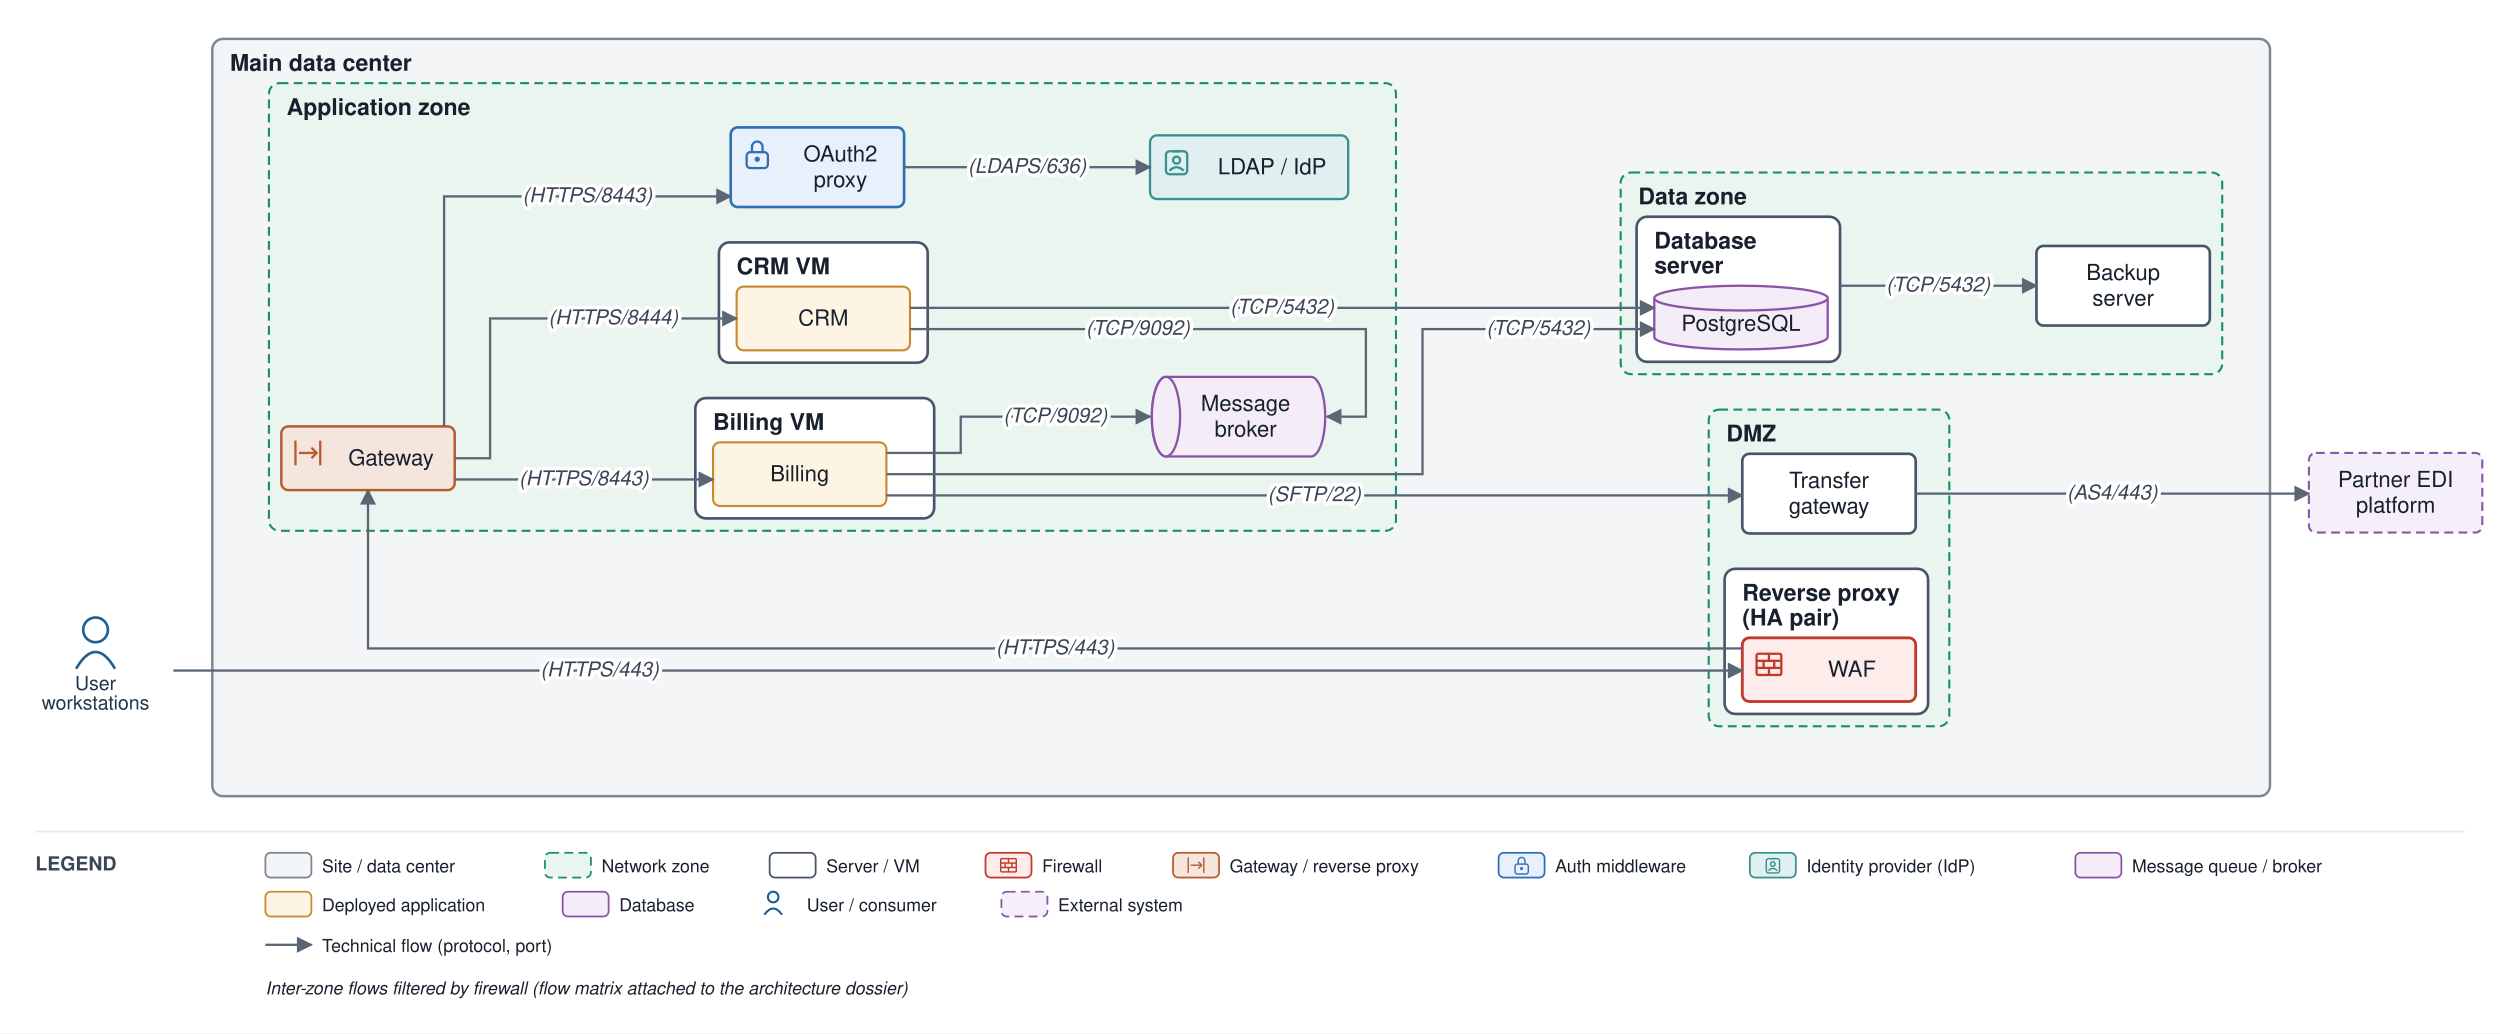
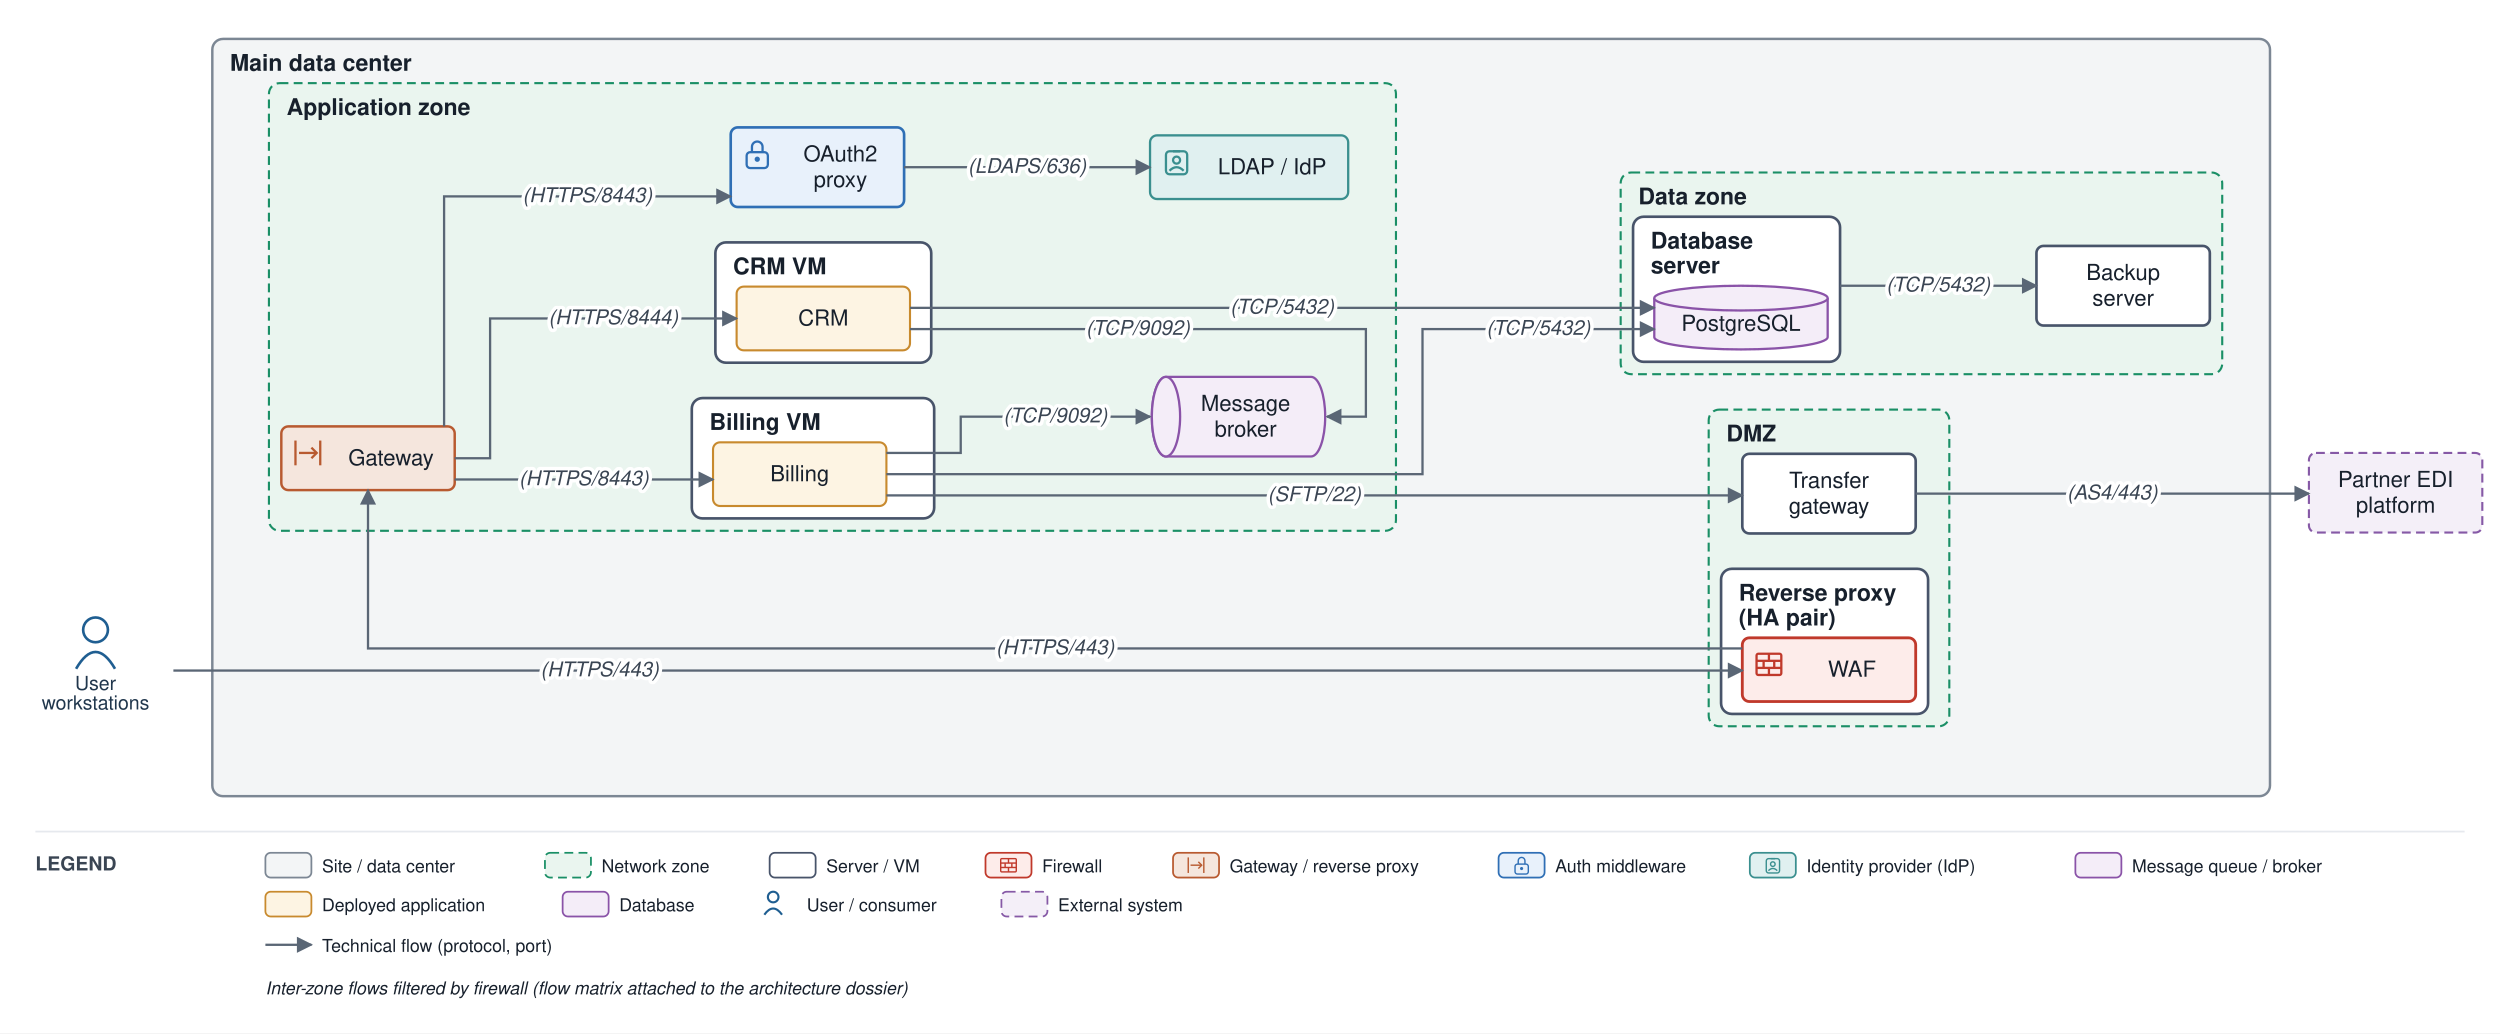
<svg xmlns="http://www.w3.org/2000/svg" viewBox="0 0 1413 584" font-family="Helvetica,Arial,sans-serif">
  <defs>
    <marker id="arr" viewBox="0 0 10 10" refX="9" refY="5" markerWidth="7" markerHeight="7" orient="auto-start-reverse">
      <path d="M0,0 L10,5 L0,10 z" fill="#5a6675" />
    </marker>
  </defs>
  <rect width="1413" height="584" fill="#ffffff" />
  <rect x="120" y="22" width="1163" height="428" rx="6" fill="#f3f5f6" stroke="#7c8794" stroke-width="1.4" />
  <text x="130" y="40" font-size="13" font-weight="bold" fill="#17202c">Main data center</text>
  <rect x="965.75" y="231.5" width="136" height="179" rx="6" fill="#eaf5ef" stroke="#1a8f66" stroke-width="1.2" stroke-dasharray="5 3" />
  <text x="975.75" y="249.5" font-size="13" font-weight="bold" fill="#17202c">DMZ</text>
-   <rect x="974.75" y="321.5" width="115" height="82" rx="6" fill="#ffffff" stroke="#48546a" stroke-width="1.5" />
-   <text x="984.75" y="339.5" font-size="13" font-weight="bold" fill="#17202c">Reverse proxy</text>
-   <text x="984.75" y="353.5" font-size="13" font-weight="bold" fill="#17202c">(HA pair)</text>
+   <rect x="972.75" y="321.5" width="117" height="82" rx="6" fill="#ffffff" stroke="#48546a" stroke-width="1.5" />
+   <text x="982.75" y="339.5" font-size="13" font-weight="bold" fill="#17202c">Reverse proxy</text>
+   <text x="982.75" y="353.5" font-size="13" font-weight="bold" fill="#17202c">(HA pair)</text>
  <rect x="152" y="47" width="637" height="253" rx="6" fill="#eaf5ef" stroke="#1a8f66" stroke-width="1.2" stroke-dasharray="5 3" />
  <text x="162" y="65" font-size="13" font-weight="bold" fill="#17202c">Application zone</text>
-   <rect x="393" y="225" width="135" height="68" rx="6" fill="#ffffff" stroke="#48546a" stroke-width="1.5" />
-   <text x="403" y="243" font-size="13" font-weight="bold" fill="#17202c">Billing VM</text>
-   <rect x="406.333" y="137" width="118" height="68" rx="6" fill="#ffffff" stroke="#48546a" stroke-width="1.5" />
-   <text x="416.333" y="155" font-size="13" font-weight="bold" fill="#17202c">CRM VM</text>
+   <rect x="391" y="225" width="137" height="68" rx="6" fill="#ffffff" stroke="#48546a" stroke-width="1.5" />
+   <text x="401" y="243" font-size="13" font-weight="bold" fill="#17202c">Billing VM</text>
+   <rect x="404.333" y="137" width="122" height="68" rx="6" fill="#ffffff" stroke="#48546a" stroke-width="1.5" />
+   <text x="414.333" y="155" font-size="13" font-weight="bold" fill="#17202c">CRM VM</text>
  <rect x="916" y="97.5" width="340" height="114" rx="6" fill="#eaf5ef" stroke="#1a8f66" stroke-width="1.2" stroke-dasharray="5 3" />
  <text x="926" y="115.5" font-size="13" font-weight="bold" fill="#17202c">Data zone</text>
-   <rect x="925" y="122.5" width="115" height="82" rx="6" fill="#ffffff" stroke="#48546a" stroke-width="1.5" />
-   <text x="935" y="140.5" font-size="13" font-weight="bold" fill="#17202c">Database</text>
-   <text x="935" y="154.5" font-size="13" font-weight="bold" fill="#17202c">server</text>
+   <rect x="923" y="122.5" width="117" height="82" rx="6" fill="#ffffff" stroke="#48546a" stroke-width="1.5" />
+   <text x="933" y="140.5" font-size="13" font-weight="bold" fill="#17202c">Database</text>
+   <text x="933" y="154.5" font-size="13" font-weight="bold" fill="#17202c">server</text>
  <rect x="984.75" y="360.5" width="98" height="36" rx="4" fill="#fdecea" stroke="#c0392b" stroke-width="1.6" />
  <rect x="992.8" y="369.5" width="14" height="12" rx="1" fill="none" stroke="#c0392b" stroke-width="1.3" />
  <path d="M 992.8 373.5 H 1006.8 M 992.8 377.5 H 1006.8" fill="none" stroke="#c0392b" stroke-width="1.3" />
  <path d="M 999.8 369.5 V 373.5 M 996.8 373.5 V 377.5 M 1002.8 373.5 V 377.5 M 999.8 377.5 V 381.5" fill="none" stroke="#c0392b" stroke-width="1.3" />
  <text x="1046.75" y="382.5" font-size="12.5" text-anchor="middle" fill="#17202c">WAF</text>
  <rect x="984.75" y="256.5" width="98" height="45" rx="4" fill="#ffffff" stroke="#48546a" stroke-width="1.5" />
  <text x="1033.75" y="275.75" font-size="12.5" text-anchor="middle" fill="#17202c">Transfer</text>
  <text x="1033.75" y="290.25" font-size="12.5" text-anchor="middle" fill="#17202c">gateway</text>
  <rect x="159" y="241" width="98" height="36" rx="4" fill="#f5e6dd" stroke="#b85a30" stroke-width="1.4" />
  <path d="M 167 249 V 263 M 181 249 V 263" fill="none" stroke="#b85a30" stroke-width="1.3" />
  <path d="M 169 256 H 179" fill="none" stroke="#b85a30" stroke-width="1.3" />
  <path d="M 176 253 l 3 3 l -3 3" fill="none" stroke="#b85a30" stroke-width="1.3" />
  <text x="221" y="263" font-size="12.5" text-anchor="middle" fill="#17202c">Gateway</text>
  <rect x="413" y="72" width="98" height="45" rx="4" fill="#e8f1fb" stroke="#2f6fb5" stroke-width="1.5" />
  <rect x="422" y="86" width="12" height="9" rx="2" fill="none" stroke="#2f6fb5" stroke-width="1.3" />
  <path d="M 425 86 v -3 a 3 3 0 0 1 6 0 v 3" fill="none" stroke="#2f6fb5" stroke-width="1.3" />
  <circle cx="428" cy="90" r="1.5" fill="#2f6fb5" />
  <text x="475" y="91.25" font-size="12.5" text-anchor="middle" fill="#17202c">OAuth2</text>
  <text x="475" y="105.75" font-size="12.5" text-anchor="middle" fill="#17202c">proxy</text>
  <rect x="650" y="76.5" width="112" height="36" rx="4" fill="#e0f0f0" stroke="#3a8f8f" stroke-width="1.3" />
  <rect x="659" y="85.5" width="12" height="13" rx="2" fill="none" stroke="#3a8f8f" stroke-width="1.3" />
  <path d="M 663 85.5 H 667" fill="none" stroke="#3a8f8f" stroke-width="1.3" />
  <circle cx="665" cy="90.5" r="2" fill="none" stroke="#3a8f8f" stroke-width="1.3" />
  <path d="M 661 96.5 q 4 -4 8 0" fill="none" stroke="#3a8f8f" stroke-width="1.3" />
  <text x="719" y="98.5" font-size="12.5" text-anchor="middle" fill="#17202c">LDAP / IdP</text>
  <path d="M 659 213 h 82 a 8 22.5 0 0 1 0 45 h -82 a 8 22.5 0 0 1 0 -45" fill="#f4edf8" stroke="#8a53a8" stroke-width="1.3" />
  <ellipse cx="659" cy="235.5" rx="8" ry="22.5" fill="#f4edf8" stroke="#8a53a8" stroke-width="1.3" />
  <text x="704" y="232.25" font-size="12.5" text-anchor="middle" fill="#17202c">Message</text>
  <text x="704" y="246.75" font-size="12.5" text-anchor="middle" fill="#17202c">broker</text>
  <rect x="403" y="250" width="98" height="36" rx="4" fill="#fdf4e3" stroke="#c88a2e" stroke-width="1.2" />
  <text x="452" y="272" font-size="12.5" text-anchor="middle" fill="#17202c">Billing</text>
  <rect x="416.333" y="162" width="98" height="36" rx="4" fill="#fdf4e3" stroke="#c88a2e" stroke-width="1.2" />
  <text x="465.333" y="184" font-size="12.5" text-anchor="middle" fill="#17202c">CRM</text>
  <path d="M 935 168.5 v 22 a 49 7 0 0 0 98 0 v -22" fill="#f4edf8" stroke="#8a53a8" stroke-width="1.3" />
  <ellipse cx="984" cy="168.5" rx="49" ry="7" fill="#f4edf8" stroke="#8a53a8" stroke-width="1.3" />
  <text x="984" y="187" font-size="12.5" text-anchor="middle" fill="#17202c">PostgreSQL</text>
  <rect x="1151" y="139" width="98" height="45" rx="4" fill="#ffffff" stroke="#48546a" stroke-width="1.5" />
  <text x="1200" y="158.25" font-size="12.5" text-anchor="middle" fill="#17202c">Backup</text>
  <text x="1200" y="172.75" font-size="12.5" text-anchor="middle" fill="#17202c">server</text>
  <circle cx="54" cy="356" r="7" fill="none" stroke="#1f5e91" stroke-width="1.5" />
  <path d="M 43 378 q 11 -19 22 0" fill="none" stroke="#1f5e91" stroke-width="1.5" />
  <text x="54" y="390" font-size="11" text-anchor="middle" fill="#20364c">User</text>
  <text x="54" y="401" font-size="11" text-anchor="middle" fill="#20364c">workstations</text>
  <rect x="1305" y="256" width="98" height="45" rx="4" fill="#f4eff8" stroke="#8659a6" stroke-width="1.2" stroke-dasharray="5 3" />
  <text x="1354" y="275.25" font-size="12.5" text-anchor="middle" fill="#17202c">Partner EDI</text>
  <text x="1354" y="289.75" font-size="12.5" text-anchor="middle" fill="#17202c">platform</text>
  <path d="M 98 379 L 984.75 379" fill="none" stroke="#5a6675" stroke-width="1.3" marker-end="url(#arr)" />
  <path d="M 984.75 366.5 L 208 366.5 L 208 277" fill="none" stroke="#5a6675" stroke-width="1.3" marker-end="url(#arr)" />
  <path d="M 251 241 L 251 111 L 413 111" fill="none" stroke="#5a6675" stroke-width="1.3" marker-end="url(#arr)" />
  <path d="M 511 94.5 L 650 94.5" fill="none" stroke="#5a6675" stroke-width="1.3" marker-end="url(#arr)" />
  <path d="M 257 271 L 403 271" fill="none" stroke="#5a6675" stroke-width="1.3" marker-end="url(#arr)" />
  <path d="M 257 259 L 277 259 L 277 180 L 416.333 180" fill="none" stroke="#5a6675" stroke-width="1.3" marker-end="url(#arr)" />
  <path d="M 501 268 L 804 268 L 804 186 L 935 186" fill="none" stroke="#5a6675" stroke-width="1.3" marker-end="url(#arr)" />
  <path d="M 514.333 174 L 935 174" fill="none" stroke="#5a6675" stroke-width="1.3" marker-end="url(#arr)" />
  <path d="M 501 256 L 543 256 L 543 235.5 L 650 235.5" fill="none" stroke="#5a6675" stroke-width="1.3" marker-end="url(#arr)" />
  <path d="M 514.333 186 L 772 186 L 772 235.5 L 750 235.5" fill="none" stroke="#5a6675" stroke-width="1.3" marker-end="url(#arr)" />
  <path d="M 501 280 L 984.75 280" fill="none" stroke="#5a6675" stroke-width="1.3" marker-end="url(#arr)" />
  <path d="M 1082.75 279 L 1305 279" fill="none" stroke="#5a6675" stroke-width="1.3" marker-end="url(#arr)" />
  <path d="M 1040 161.5 L 1151 161.5" fill="none" stroke="#5a6675" stroke-width="1.3" marker-end="url(#arr)" />
  <text x="338.938" y="382.25" font-size="11.5" text-anchor="middle" fill="#3a4553" font-style="italic" stroke="#ffffff" stroke-width="4" paint-order="stroke" stroke-linejoin="round">(HTTPS/443)</text>
  <text x="596.375" y="369.75" font-size="11.5" text-anchor="middle" fill="#3a4553" font-style="italic" stroke="#ffffff" stroke-width="4" paint-order="stroke" stroke-linejoin="round">(HTTPS/443)</text>
  <text x="332" y="114.25" font-size="11.5" text-anchor="middle" fill="#3a4553" font-style="italic" stroke="#ffffff" stroke-width="4" paint-order="stroke" stroke-linejoin="round">(HTTPS/8443)</text>
  <text x="580.5" y="97.75" font-size="11.5" text-anchor="middle" fill="#3a4553" font-style="italic" stroke="#ffffff" stroke-width="4" paint-order="stroke" stroke-linejoin="round">(LDAPS/636)</text>
  <text x="330" y="274.25" font-size="11.5" text-anchor="middle" fill="#3a4553" font-style="italic" stroke="#ffffff" stroke-width="4" paint-order="stroke" stroke-linejoin="round">(HTTPS/8443)</text>
  <text x="346.667" y="183.25" font-size="11.5" text-anchor="middle" fill="#3a4553" font-style="italic" stroke="#ffffff" stroke-width="4" paint-order="stroke" stroke-linejoin="round">(HTTPS/8444)</text>
  <text x="869.5" y="189.25" font-size="11.5" text-anchor="middle" fill="#3a4553" font-style="italic" stroke="#ffffff" stroke-width="4" paint-order="stroke" stroke-linejoin="round">(TCP/5432)</text>
  <text x="724.667" y="177.25" font-size="11.5" text-anchor="middle" fill="#3a4553" font-style="italic" stroke="#ffffff" stroke-width="4" paint-order="stroke" stroke-linejoin="round">(TCP/5432)</text>
  <text x="596.5" y="238.75" font-size="11.5" text-anchor="middle" fill="#3a4553" font-style="italic" stroke="#ffffff" stroke-width="4" paint-order="stroke" stroke-linejoin="round">(TCP/9092)</text>
  <text x="643.167" y="189.25" font-size="11.5" text-anchor="middle" fill="#3a4553" font-style="italic" stroke="#ffffff" stroke-width="4" paint-order="stroke" stroke-linejoin="round">(TCP/9092)</text>
  <text x="742.875" y="283.25" font-size="11.5" text-anchor="middle" fill="#3a4553" font-style="italic" stroke="#ffffff" stroke-width="4" paint-order="stroke" stroke-linejoin="round">(SFTP/22)</text>
  <text x="1193.875" y="282.25" font-size="11.5" text-anchor="middle" fill="#3a4553" font-style="italic" stroke="#ffffff" stroke-width="4" paint-order="stroke" stroke-linejoin="round">(AS4/443)</text>
  <text x="1095.5" y="164.75" font-size="11.5" text-anchor="middle" fill="#3a4553" font-style="italic" stroke="#ffffff" stroke-width="4" paint-order="stroke" stroke-linejoin="round">(TCP/5432)</text>
  <line x1="20" y1="470" x2="1393" y2="470" stroke="#e6e9ee" stroke-width="1" />
  <text x="20" y="492" font-size="11" font-weight="bold" fill="#3a4553">LEGEND</text>
  <rect x="150" y="482" width="26" height="14" rx="3" fill="#f3f5f6" stroke="#7c8794" />
  <text x="182" y="493" font-size="10" fill="#17202c">Site / data center</text>
  <rect x="308" y="482" width="26" height="14" rx="3" fill="#eaf5ef" stroke="#1a8f66" stroke-dasharray="5 3" />
  <text x="340" y="493" font-size="10" fill="#17202c">Network zone</text>
  <rect x="435" y="482" width="26" height="14" rx="3" fill="#ffffff" stroke="#48546a" />
  <text x="467" y="493" font-size="10" fill="#17202c">Server / VM</text>
  <rect x="557" y="482" width="26" height="14" rx="3" fill="#fdecea" stroke="#c0392b" />
  <rect x="565.6" y="485.3" width="8.8" height="7.5" rx="0.6" fill="none" stroke="#c0392b" stroke-width="0.8" />
  <path d="M 565.6 487.8 H 574.4 M 565.6 490.3 H 574.4" fill="none" stroke="#c0392b" stroke-width="0.8" />
  <path d="M 570 485.3 V 487.8 M 568.1 487.8 V 490.3 M 571.9 487.8 V 490.3 M 570 490.3 V 492.8" fill="none" stroke="#c0392b" stroke-width="0.8" />
  <text x="589" y="493" font-size="10" fill="#17202c">Firewall</text>
  <rect x="663" y="482" width="26" height="14" rx="3" fill="#f5e6dd" stroke="#b85a30" />
  <path d="M 671.6 484.6 V 493.4 M 680.4 484.6 V 493.4" fill="none" stroke="#b85a30" stroke-width="0.8" />
  <path d="M 672.9 489 H 679.1" fill="none" stroke="#b85a30" stroke-width="0.8" />
  <path d="M 677.3 487.1 l 1.9 1.9 l -1.9 1.9" fill="none" stroke="#b85a30" stroke-width="0.8" />
  <text x="695" y="493" font-size="10" fill="#17202c">Gateway / reverse proxy</text>
  <rect x="847" y="482" width="26" height="14" rx="3" fill="#e8f1fb" stroke="#2f6fb5" />
  <rect x="856.3" y="488.4" width="7.5" height="5.6" rx="1.3" fill="none" stroke="#2f6fb5" stroke-width="0.8" />
  <path d="M 858.1 488.4 v -1.9 a 1.9 1.9 0 0 1 3.8 0 v 1.9" fill="none" stroke="#2f6fb5" stroke-width="0.8" />
  <circle cx="860" cy="490.9" r="0.9" fill="#2f6fb5" />
  <text x="879" y="493" font-size="10" fill="#17202c">Auth middleware</text>
  <rect x="989" y="482" width="26" height="14" rx="3" fill="#e0f0f0" stroke="#3a8f8f" />
  <rect x="998.3" y="485.3" width="7.5" height="8.1" rx="1.3" fill="none" stroke="#3a8f8f" stroke-width="0.8" />
  <path d="M 1000.8 485.3 H 1003.3" fill="none" stroke="#3a8f8f" stroke-width="0.8" />
  <circle cx="1002" cy="488.4" r="1.3" fill="none" stroke="#3a8f8f" stroke-width="0.8" />
  <path d="M 999.5 492.1 q 2.5 -2.5 5 0" fill="none" stroke="#3a8f8f" stroke-width="0.8" />
  <text x="1021" y="493" font-size="10" fill="#17202c">Identity provider (IdP)</text>
  <rect x="1173" y="482" width="26" height="14" rx="3" fill="#f4edf8" stroke="#8a53a8" />
  <text x="1205" y="493" font-size="10" fill="#17202c">Message queue / broker</text>
  <rect x="150" y="504" width="26" height="14" rx="3" fill="#fdf4e3" stroke="#c88a2e" />
  <text x="182" y="515" font-size="10" fill="#17202c">Deployed application</text>
  <rect x="318" y="504" width="26" height="14" rx="3" fill="#f4edf8" stroke="#8a53a8" />
  <text x="350" y="515" font-size="10" fill="#17202c">Database</text>
  <circle cx="437" cy="507" r="3" fill="none" stroke="#1f5e91" stroke-width="1.2" />
  <path d="M 432 517 q 5 -7 10 0" fill="none" stroke="#1f5e91" stroke-width="1.2" />
  <text x="456" y="515" font-size="10" fill="#17202c">User / consumer</text>
  <rect x="566" y="504" width="26" height="14" rx="3" fill="#f4eff8" stroke="#8659a6" stroke-dasharray="5 3" />
  <text x="598" y="515" font-size="10" fill="#17202c">External system</text>
  <line x1="150" y1="534" x2="176" y2="534" stroke="#5a6675" stroke-width="1.3" marker-end="url(#arr)" />
  <text x="182" y="538" font-size="10" fill="#17202c">Technical flow (protocol, port)</text>
  <text x="150" y="562" font-size="10" fill="#17202c" font-style="italic">Inter-zone flows filtered by firewall (flow matrix attached to the architecture dossier)</text>
</svg>
